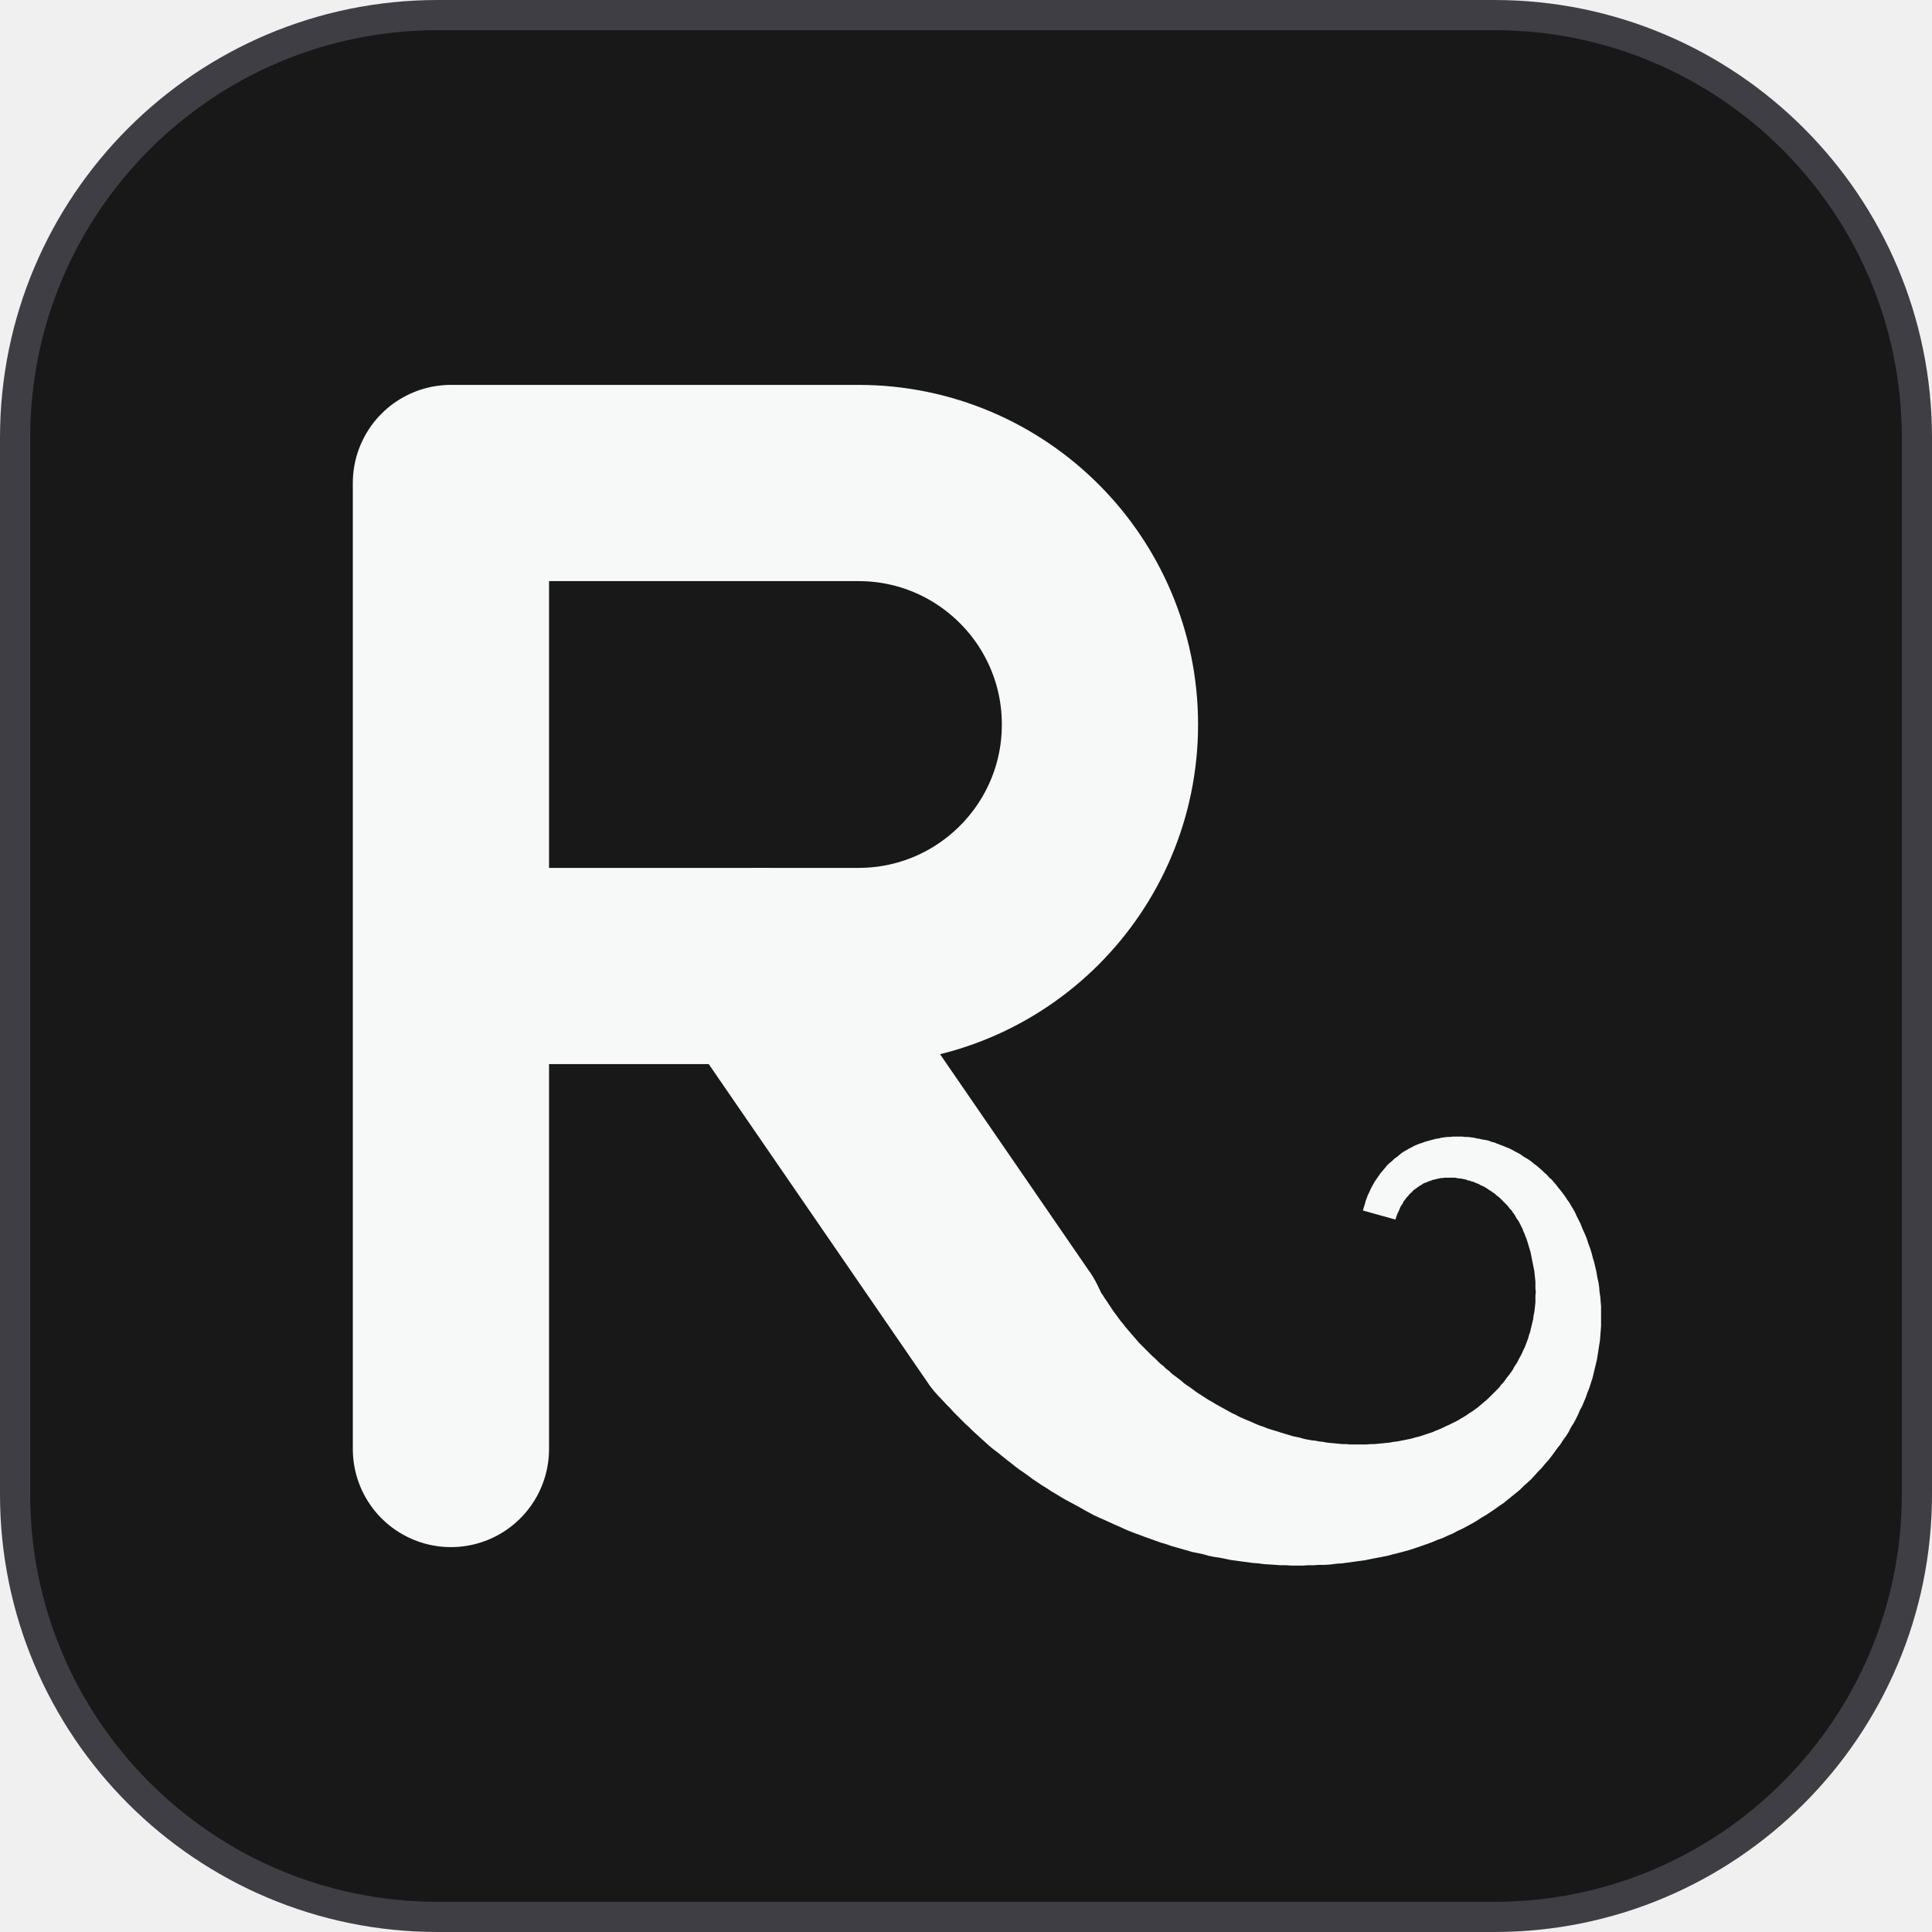
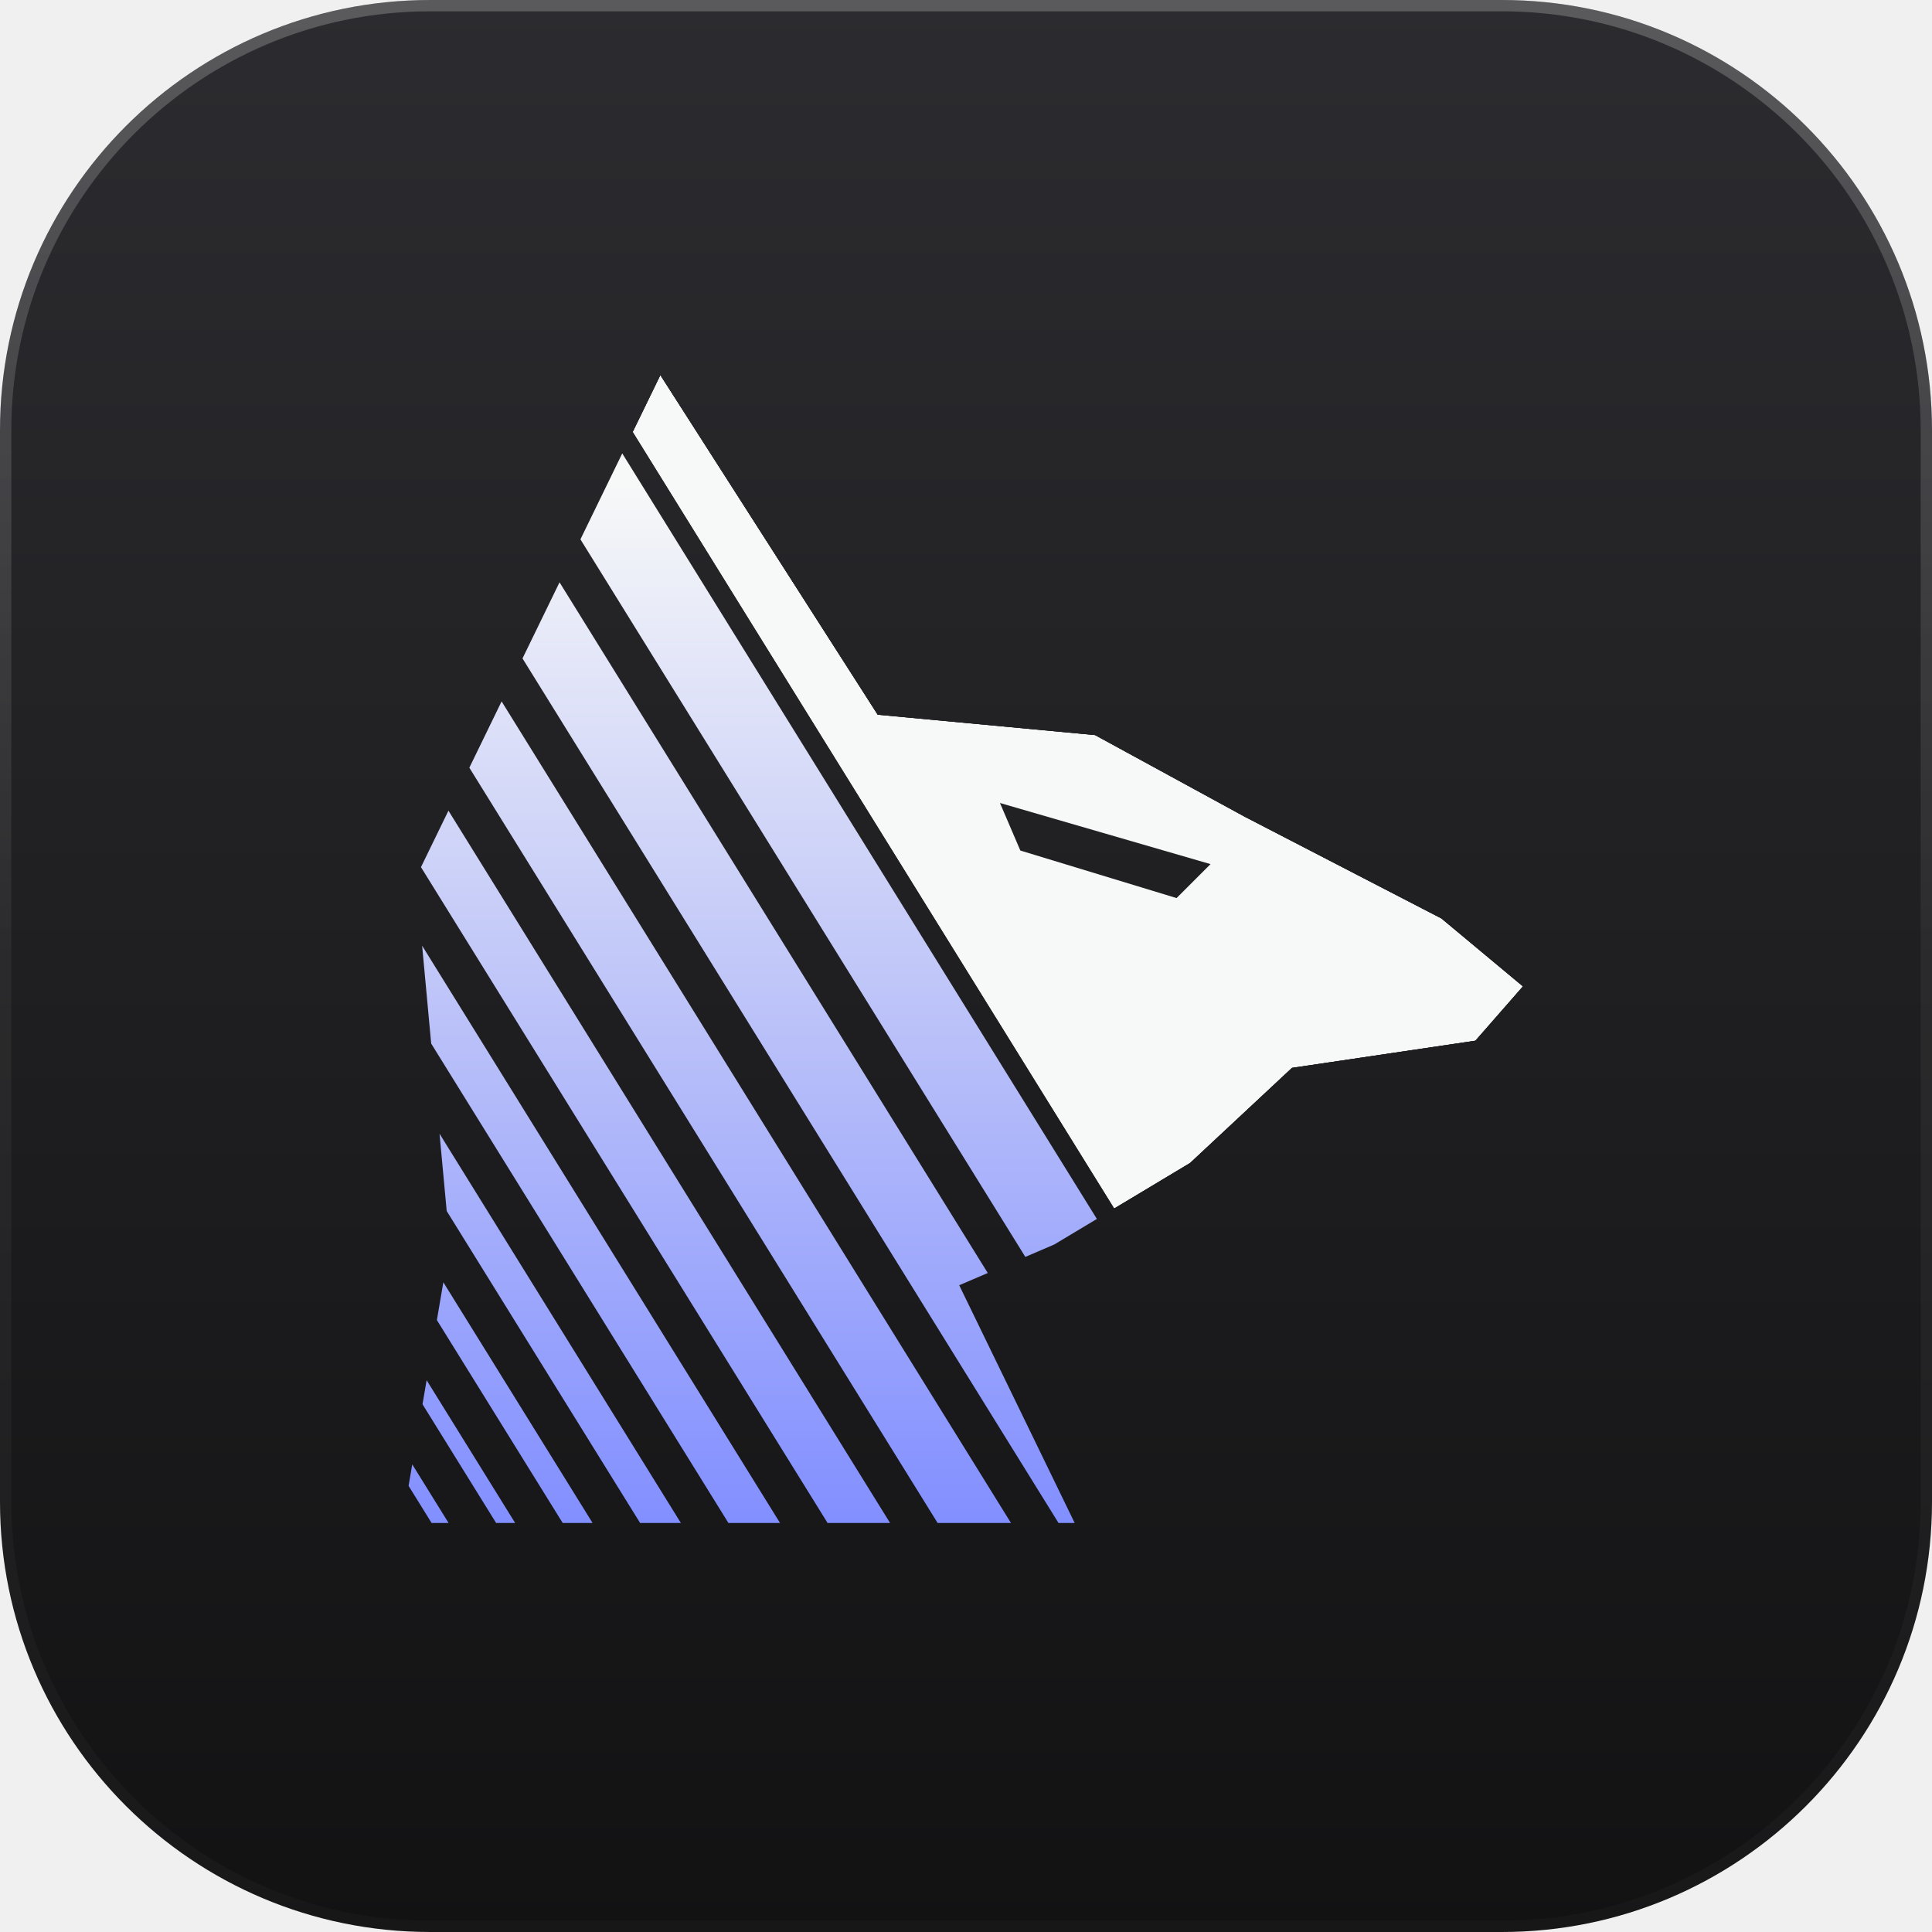
- <svg xmlns="http://www.w3.org/2000/svg" viewBox="0 0 512 512">
-   <rect x="4" y="4" width="504" height="504" rx="112" fill="#181819" stroke="#3e3e44" stroke-width="8" />
-   <g transform="translate(-48.5 0.0)">
-     <path d="M294.7 366.9L295.5 367.8L296.4 368.9L297.4 370.0L298.3 371.1L299.3 372.2L300.3 373.2L301.3 374.3L302.3 375.3L303.3 376.3L304.3 377.3L305.4 378.3L306.4 379.3L307.5 380.3L308.6 381.3L309.6 382.2L310.7 383.2L311.8 384.1L313.0 385.0L314.1 385.9L315.2 386.8L316.4 387.7L317.5 388.6L318.7 389.5L319.9 390.3L321.0 391.1L322.2 392.0L323.4 392.8L324.6 393.6L325.9 394.4L327.1 395.2L328.3 395.9L329.6 396.7L330.8 397.4L332.1 398.1L333.4 398.8L334.7 399.5L335.9 400.2L337.2 400.9L338.5 401.6L339.8 402.2L341.2 402.8L342.5 403.4L343.8 404.0L345.2 404.6L346.5 405.2L347.9 405.8L349.2 406.3L350.6 406.8L351.9 407.3L353.3 407.8L354.7 408.3L356.1 408.8L357.5 409.2L358.9 409.7L360.3 410.1L361.7 410.5L363.1 410.9L364.5 411.3L366.0 411.6L367.4 411.9L368.8 412.3L370.3 412.6L371.7 412.8L373.2 413.1L374.6 413.4L376.1 413.6L377.5 413.8L379.0 414.0L380.5 414.2L381.9 414.3L383.4 414.5L384.9 414.6L386.4 414.7L387.8 414.8L389.3 414.8L390.8 414.9L392.3 414.9L393.8 414.9L395.2 414.8L396.7 414.8L398.2 414.7L399.7 414.7L401.2 414.6L402.7 414.4L404.2 414.3L405.7 414.1L407.1 413.9L408.6 413.7L410.1 413.5L411.6 413.2L413.1 412.9L414.7 412.6L416.2 412.3L417.7 411.9L419.3 411.5L420.8 411.1L422.2 410.7L423.7 410.2L425.2 409.7L426.6 409.2L428.0 408.7L429.4 408.1L430.8 407.6L432.1 407.0L433.5 406.4L434.8 405.7L436.1 405.1L437.4 404.4L438.7 403.7L439.9 403.0L441.1 402.2L442.3 401.5L443.5 400.7L444.7 399.9L445.8 399.1L447.0 398.3L448.1 397.4L449.2 396.5L450.2 395.7L451.3 394.8L452.3 393.8L453.3 392.9L454.3 392.0L455.2 391.0L456.1 390.0L457.1 389.0L457.9 388.0L458.8 387.0L459.6 386.0L460.4 384.9L461.2 383.8L462.0 382.8L462.7 381.7L463.5 380.6L464.2 379.5L464.8 378.3L465.5 377.2L466.1 376.1L466.7 374.9L467.2 373.7L467.8 372.6L468.3 371.4L468.8 370.2L469.2 369.0L469.7 367.8L470.1 366.5L470.5 365.3L470.8 364.1L471.1 362.8L471.4 361.6L471.7 360.3L471.9 359.1L472.1 357.8L472.3 356.5L472.5 355.3L472.6 354.0L472.7 352.7L472.8 351.4L472.8 350.1L472.8 348.8L472.8 347.5L472.8 346.2L472.7 345.0L472.6 343.7L472.4 342.4L472.3 341.1L472.1 339.8L471.8 338.5L471.6 337.2L471.3 335.9L471.0 334.6L470.6 333.3L470.3 332.1L469.9 330.8L469.4 329.5L469.0 328.2L468.5 327.0L467.9 325.7L467.4 324.4L466.8 323.2L466.3 322.2L465.9 321.3L465.4 320.4L464.9 319.6L464.4 318.7L463.8 317.9L463.3 317.1L462.7 316.3L462.1 315.5L461.5 314.8L460.9 314.0L460.3 313.3L459.7 312.6L459.0 312.0L458.4 311.3L457.7 310.7L457.1 310.1L456.4 309.5L455.7 308.9L455.0 308.4L454.3 307.8L453.6 307.3L452.9 306.9L452.1 306.4L451.4 305.9L450.7 305.5L449.9 305.1L449.2 304.7L448.4 304.3L447.6 304.0L446.9 303.7L446.1 303.4L445.3 303.1L444.6 302.8L443.8 302.6L443.0 302.3L442.2 302.1L441.4 302.0L440.6 301.8L439.9 301.7L439.1 301.5L438.3 301.4L437.5 301.3L436.7 301.3L435.9 301.2L435.2 301.2L434.4 301.2L433.6 301.2L432.8 301.3L432.1 301.3L431.3 301.4L430.5 301.5L429.8 301.7L429.0 301.8L428.3 302.0L427.5 302.2L426.8 302.4L426.1 302.6L425.3 302.9L424.6 303.1L423.9 303.4L423.2 303.7L422.5 304.1L421.9 304.4L421.2 304.8L420.5 305.2L419.9 305.6L419.3 306.1L418.7 306.6L418.1 307.0L417.5 307.6L416.9 308.1L416.3 308.6L415.8 309.2L415.3 309.8L414.8 310.4L414.3 311.0L413.8 311.7L413.4 312.3L412.9 313.0L412.5 313.7L412.1 314.4L411.7 315.2L411.4 315.9L411.0 316.7L410.7 317.5L410.4 318.3L410.2 319.1L409.9 320.0L409.7 320.8L418.3 323.2L418.5 322.6L418.7 322.0L418.9 321.5L419.2 320.9L419.4 320.4L419.6 319.9L419.9 319.4L420.2 319.0L420.4 318.5L420.7 318.1L421.0 317.7L421.3 317.3L421.7 316.9L422.0 316.5L422.3 316.2L422.7 315.9L423.0 315.5L423.4 315.2L423.7 315.0L424.1 314.7L424.5 314.4L424.8 314.2L425.2 314.0L425.6 313.7L426.0 313.5L426.4 313.4L426.8 313.2L427.3 313.0L427.7 312.9L428.1 312.7L428.6 312.6L429.0 312.5L429.4 312.4L429.9 312.3L430.3 312.2L430.8 312.2L431.3 312.1L431.7 312.1L432.2 312.1L432.7 312.1L433.1 312.1L433.6 312.1L434.1 312.1L434.6 312.2L435.1 312.3L435.6 312.3L436.0 312.4L436.5 312.5L437.0 312.6L437.5 312.8L438.0 312.9L438.5 313.1L439.0 313.2L439.4 313.4L439.9 313.6L440.4 313.8L440.9 314.1L441.4 314.3L441.8 314.5L442.3 314.8L442.8 315.1L443.2 315.4L443.7 315.7L444.1 316.0L444.6 316.3L445.0 316.7L445.4 317.0L445.9 317.4L446.3 317.8L446.7 318.2L447.1 318.6L447.5 319.0L447.9 319.4L448.3 319.9L448.7 320.4L449.1 320.8L449.4 321.3L449.8 321.8L450.1 322.3L450.4 322.9L450.8 323.4L451.1 323.9L451.4 324.5L451.7 325.1L452.0 325.7L452.2 326.3L452.5 326.9L452.7 327.5L453.0 328.2L453.2 328.8L453.5 329.8L453.8 330.8L454.1 331.8L454.3 332.8L454.5 333.8L454.7 334.8L454.9 335.8L455.1 336.8L455.2 337.7L455.3 338.7L455.4 339.6L455.4 340.6L455.4 341.5L455.5 342.4L455.4 343.4L455.4 344.3L455.4 345.2L455.3 346.1L455.2 347.0L455.1 347.8L454.9 348.7L454.8 349.6L454.6 350.4L454.4 351.3L454.2 352.1L454.0 353.0L453.7 353.8L453.5 354.6L453.2 355.4L452.9 356.2L452.6 357.0L452.2 357.8L451.9 358.5L451.5 359.3L451.1 360.0L450.7 360.8L450.3 361.5L449.8 362.2L449.4 363.0L448.9 363.7L448.4 364.4L447.9 365.0L447.4 365.7L446.9 366.4L446.3 367.0L445.8 367.7L445.2 368.3L444.6 368.9L444.0 369.5L443.4 370.1L442.8 370.7L442.1 371.3L441.4 371.9L440.8 372.4L440.1 373.0L439.4 373.5L438.7 374.0L437.9 374.5L437.2 375.0L436.4 375.5L435.7 375.9L434.9 376.4L434.1 376.8L433.3 377.2L432.5 377.6L431.6 378.0L430.8 378.4L429.9 378.8L429.1 379.1L428.2 379.5L427.3 379.8L426.4 380.1L425.5 380.4L424.6 380.7L423.7 380.9L422.7 381.2L421.8 381.4L420.8 381.6L419.8 381.8L418.8 382.0L417.8 382.1L416.8 382.3L415.8 382.4L414.8 382.5L413.8 382.6L412.7 382.7L411.7 382.7L410.6 382.8L409.6 382.8L408.4 382.8L407.4 382.8L406.3 382.8L405.3 382.7L404.2 382.7L403.2 382.6L402.2 382.5L401.1 382.4L400.1 382.3L399.1 382.1L398.1 382.0L397.1 381.8L396.1 381.7L395.0 381.5L394.0 381.3L393.0 381.0L392.1 380.8L391.1 380.6L390.1 380.3L389.1 380.0L388.1 379.7L387.2 379.4L386.2 379.1L385.2 378.8L384.3 378.5L383.3 378.1L382.4 377.8L381.4 377.4L380.5 377.0L379.6 376.6L378.6 376.2L377.7 375.8L376.8 375.4L375.9 374.9L375.0 374.5L374.1 374.0L373.2 373.5L372.3 373.0L371.4 372.5L370.5 372.0L369.7 371.5L368.8 371.0L368.0 370.5L367.1 369.9L366.3 369.4L365.4 368.8L364.6 368.2L363.8 367.6L363.0 367.1L362.2 366.5L361.4 365.8L360.6 365.2L359.8 364.6L359.0 364.0L358.3 363.3L357.5 362.7L356.8 362.0L356.0 361.4L355.3 360.7L354.6 360.0L353.9 359.4L353.2 358.7L352.5 358.0L351.8 357.3L351.1 356.6L350.4 355.9L349.8 355.2L349.2 354.5L348.5 353.7L347.9 353.0L347.3 352.3L346.7 351.6L346.1 350.8L345.5 350.1L344.9 349.3L344.4 348.6L343.8 347.8L343.3 347.1L342.8 346.3L342.3 345.6L341.8 344.8L341.3 344.1L340.8 343.3L340.3 342.6L339.9 341.8L339.4 341.0L339.0 340.3L338.6 339.5L338.2 338.8L337.8 338.0L337.3 337.1Z" fill="#f7f8f8" />
-     <g fill="none" stroke="#f7f8f8" stroke-width="52" stroke-linecap="round" stroke-linejoin="round">
-       <path d="M168 384V128H276A64 64 0 0 1 276 256H168" />
-       <path d="M250 256L316 352" />
+ <svg xmlns="http://www.w3.org/2000/svg" viewBox="0 0 512 512" role="img" aria-label="Rat Things">
+   <defs>
+     <linearGradient id="rt-tile" x1="0" y1="0" x2="0" y2="1">
+       <stop offset="0" stop-color="#2c2c30" />
+       <stop offset="1" stop-color="#121213" />
+     </linearGradient>
+     <linearGradient id="rt-rim" x1="0" y1="0" x2="0" y2="1">
+       <stop offset="0" stop-color="#ffffff" stop-opacity="0.22" />
+       <stop offset="0.5" stop-color="#ffffff" stop-opacity="0.05" />
+       <stop offset="1" stop-color="#ffffff" stop-opacity="0.02" />
+     </linearGradient>
+   </defs>
+   <rect width="512" height="512" rx="114" fill="url(#rt-tile)" />
+   <rect x="1.5" y="1.5" width="509" height="509" rx="112.5" fill="none" stroke="url(#rt-rim)" stroke-width="3" />
+   <defs>
+     <linearGradient id="rt-heat" x1="0" y1="404" x2="0" y2="98" gradientUnits="userSpaceOnUse">
+       <stop offset="0" stop-color="#828fff" />
+       <stop offset="0.55" stop-color="#c3c9f8" />
+       <stop offset="1" stop-color="#f7f8f8" />
+     </linearGradient>
+     <clipPath id="rt-head">
+       <path d="M222 66L286 166L350 172L394 196L452 226L476 246L462 262L408 270L378 298L338 322L310 334L344 404L146 404L160 322L150 214Z" />
+     </clipPath>
+     <clipPath id="rt-face">
+       <path d="M480 512L162.56 0H600V512Z" />
+     </clipPath>
+     <mask id="rt-eye" maskUnits="userSpaceOnUse" x="0" y="0" width="512" height="512">
+       <rect width="512" height="512" fill="#fff" />
+       <path d="M322 192L384 210L374 220L328 206Z" fill="#000" />
+     </mask>
+   </defs>
+   <g transform="translate(256 256) scale(0.9) translate(-312 -240)">
+     <g clip-path="url(#rt-head)">
+       <g fill="url(#rt-heat)">
+         <path d="M445 512L473 512L155.56 0L127.56 0Z" />
+         <path d="M406.2 512L431 512L113.56 0L88.76 0Z" />
+         <path d="M370.6 512L392.2 512L74.76 0L53.16 0Z" />
+         <path d="M338.2 512L356.6 512L39.16 0L20.76 0Z" />
+         <path d="M309 512L324.2 512L6.76 0L-8.44 0Z" />
+         <path d="M283 512L295 512L-22.44 0L-34.44 0Z" />
+         <path d="M260.2 512L269 512L-48.44 0L-57.24 0Z" />
+         <path d="M240.6 512L246.2 512L-71.24 0L-76.84 0Z" />
+         <path d="M221.6 512L226.6 512L-90.84 0L-95.84 0Z" />
+         <path d="M202.6 512L207.6 512L-109.84 0L-114.84 0Z" />
+         <path d="M183.6 512L188.6 512L-128.84 0L-133.84 0Z" />
+         <path d="M164.6 512L169.6 512L-147.84 0L-152.84 0Z" />
+         <path d="M145.6 512L150.6 512L-166.84 0L-171.84 0Z" />
+         <path d="M126.6 512L131.6 512L-185.84 0L-190.84 0Z" />
+         <path d="M107.6 512L112.6 512L-204.84 0L-209.84 0Z" />
+         <path d="M88.6 512L93.6 512L-223.84 0L-228.84 0Z" />
+         <path d="M69.6 512L74.6 512L-242.84 0L-247.84 0Z" />
+         <path d="M50.6 512L55.6 512L-261.84 0L-266.84 0Z" />
+         <path d="M31.6 512L36.6 512L-280.84 0L-285.84 0Z" />
+         <path d="M12.6 512L17.6 512L-299.84 0L-304.84 0Z" />
+         <path d="M-6.4 512L-1.4 512L-318.84 0L-323.84 0Z" />
+         <path d="M-25.4 512L-20.4 512L-337.84 0L-342.84 0Z" />
+         <path d="M-44.4 512L-39.4 512L-356.84 0L-361.84 0Z" />
+         <path d="M-63.4 512L-58.4 512L-375.84 0L-380.84 0Z" />
+         <path d="M-82.4 512L-77.4 512L-394.84 0L-399.84 0Z" />
+         <path d="M-101.4 512L-96.4 512L-413.84 0L-418.84 0Z" />
+         <path d="M-120.4 512L-115.4 512L-432.84 0L-437.84 0Z" />
+         <path d="M-139.4 512L-134.4 512L-451.84 0L-456.84 0Z" />
+         <path d="M-158.4 512L-153.4 512L-470.84 0L-475.84 0Z" />
+         <path d="M-177.4 512L-172.4 512L-489.84 0L-494.84 0Z" />
+         <path d="M-196.4 512L-191.4 512L-508.84 0L-513.84 0Z" />
+         <path d="M-215.4 512L-210.4 512L-527.84 0L-532.84 0Z" />
+         <path d="M-234.4 512L-229.4 512L-546.84 0L-551.84 0Z" />
+         <path d="M-253.4 512L-248.4 512L-565.84 0L-570.84 0Z" />
+         <path d="M-272.4 512L-267.4 512L-584.84 0L-589.84 0Z" />
+         <path d="M-291.4 512L-286.4 512L-603.84 0L-608.84 0Z" />
+       </g>
+       <g clip-path="url(#rt-face)">
+         <path d="M222 66L286 166L350 172L394 196L452 226L476 246L462 262L408 270L378 298L338 322L310 334L344 404L146 404L160 322L150 214Z" fill="#f7f8f8" mask="url(#rt-eye)" />
+       </g>
    </g>
  </g>
</svg>
